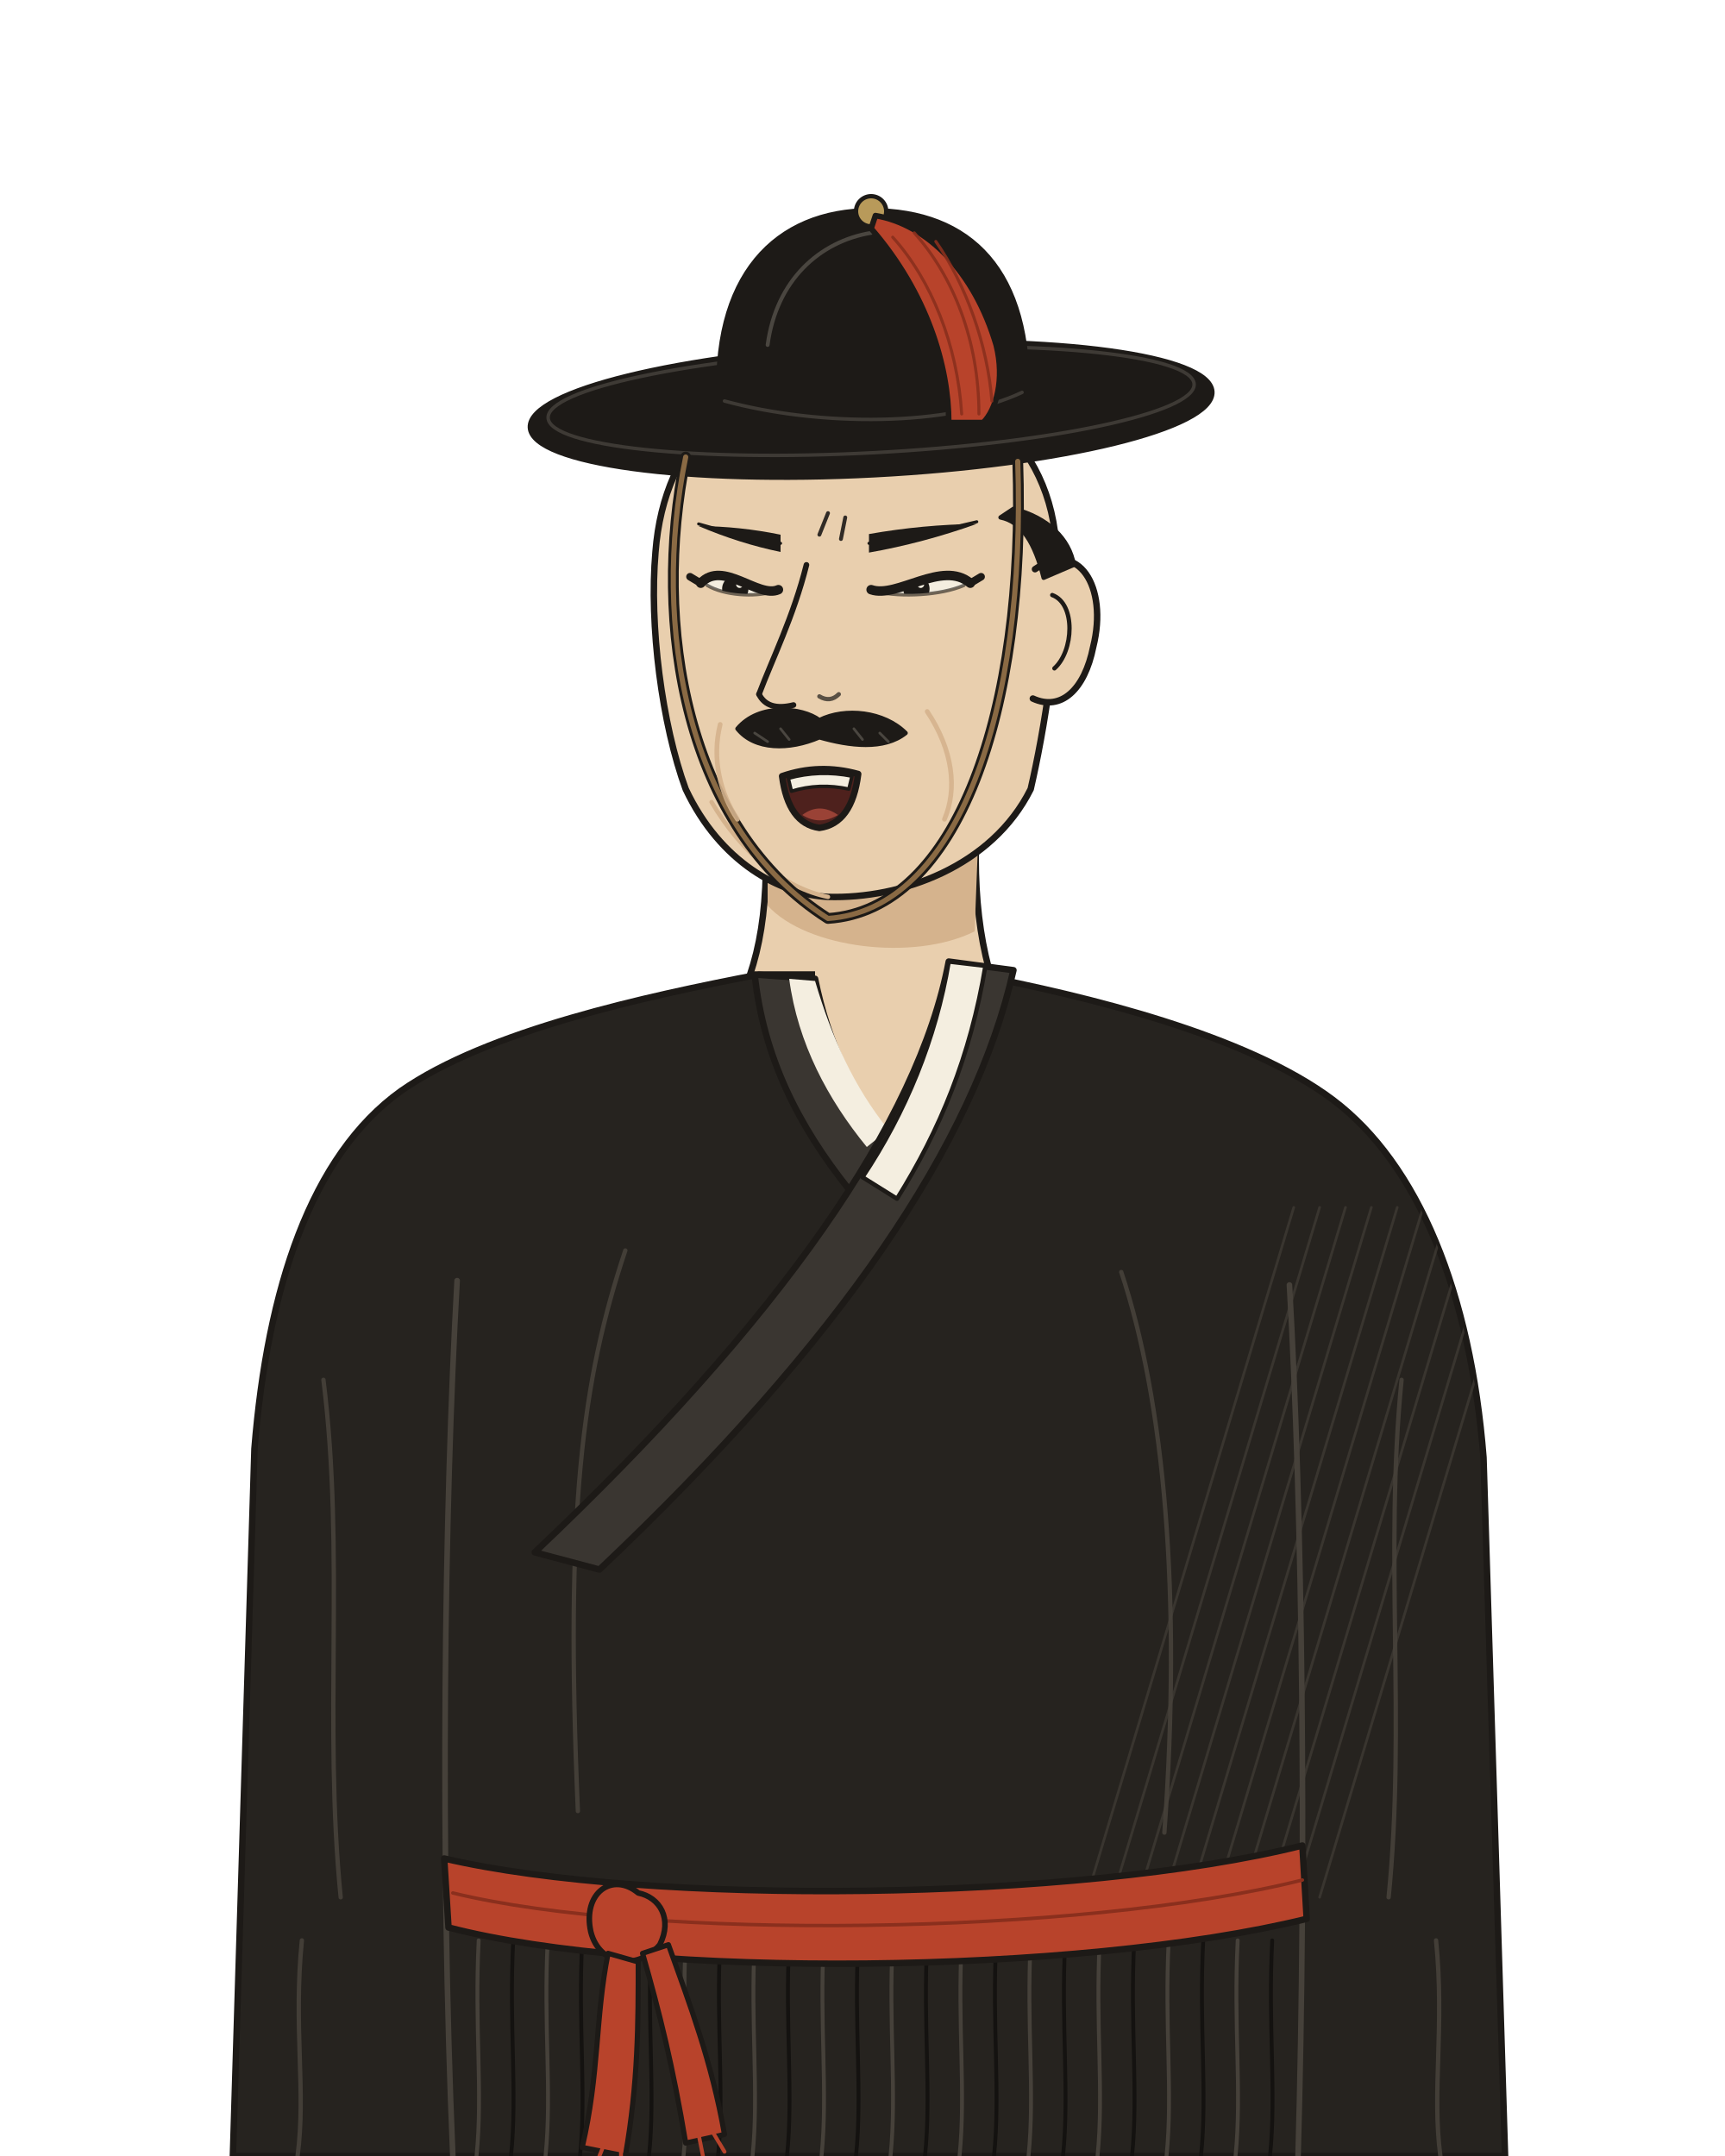
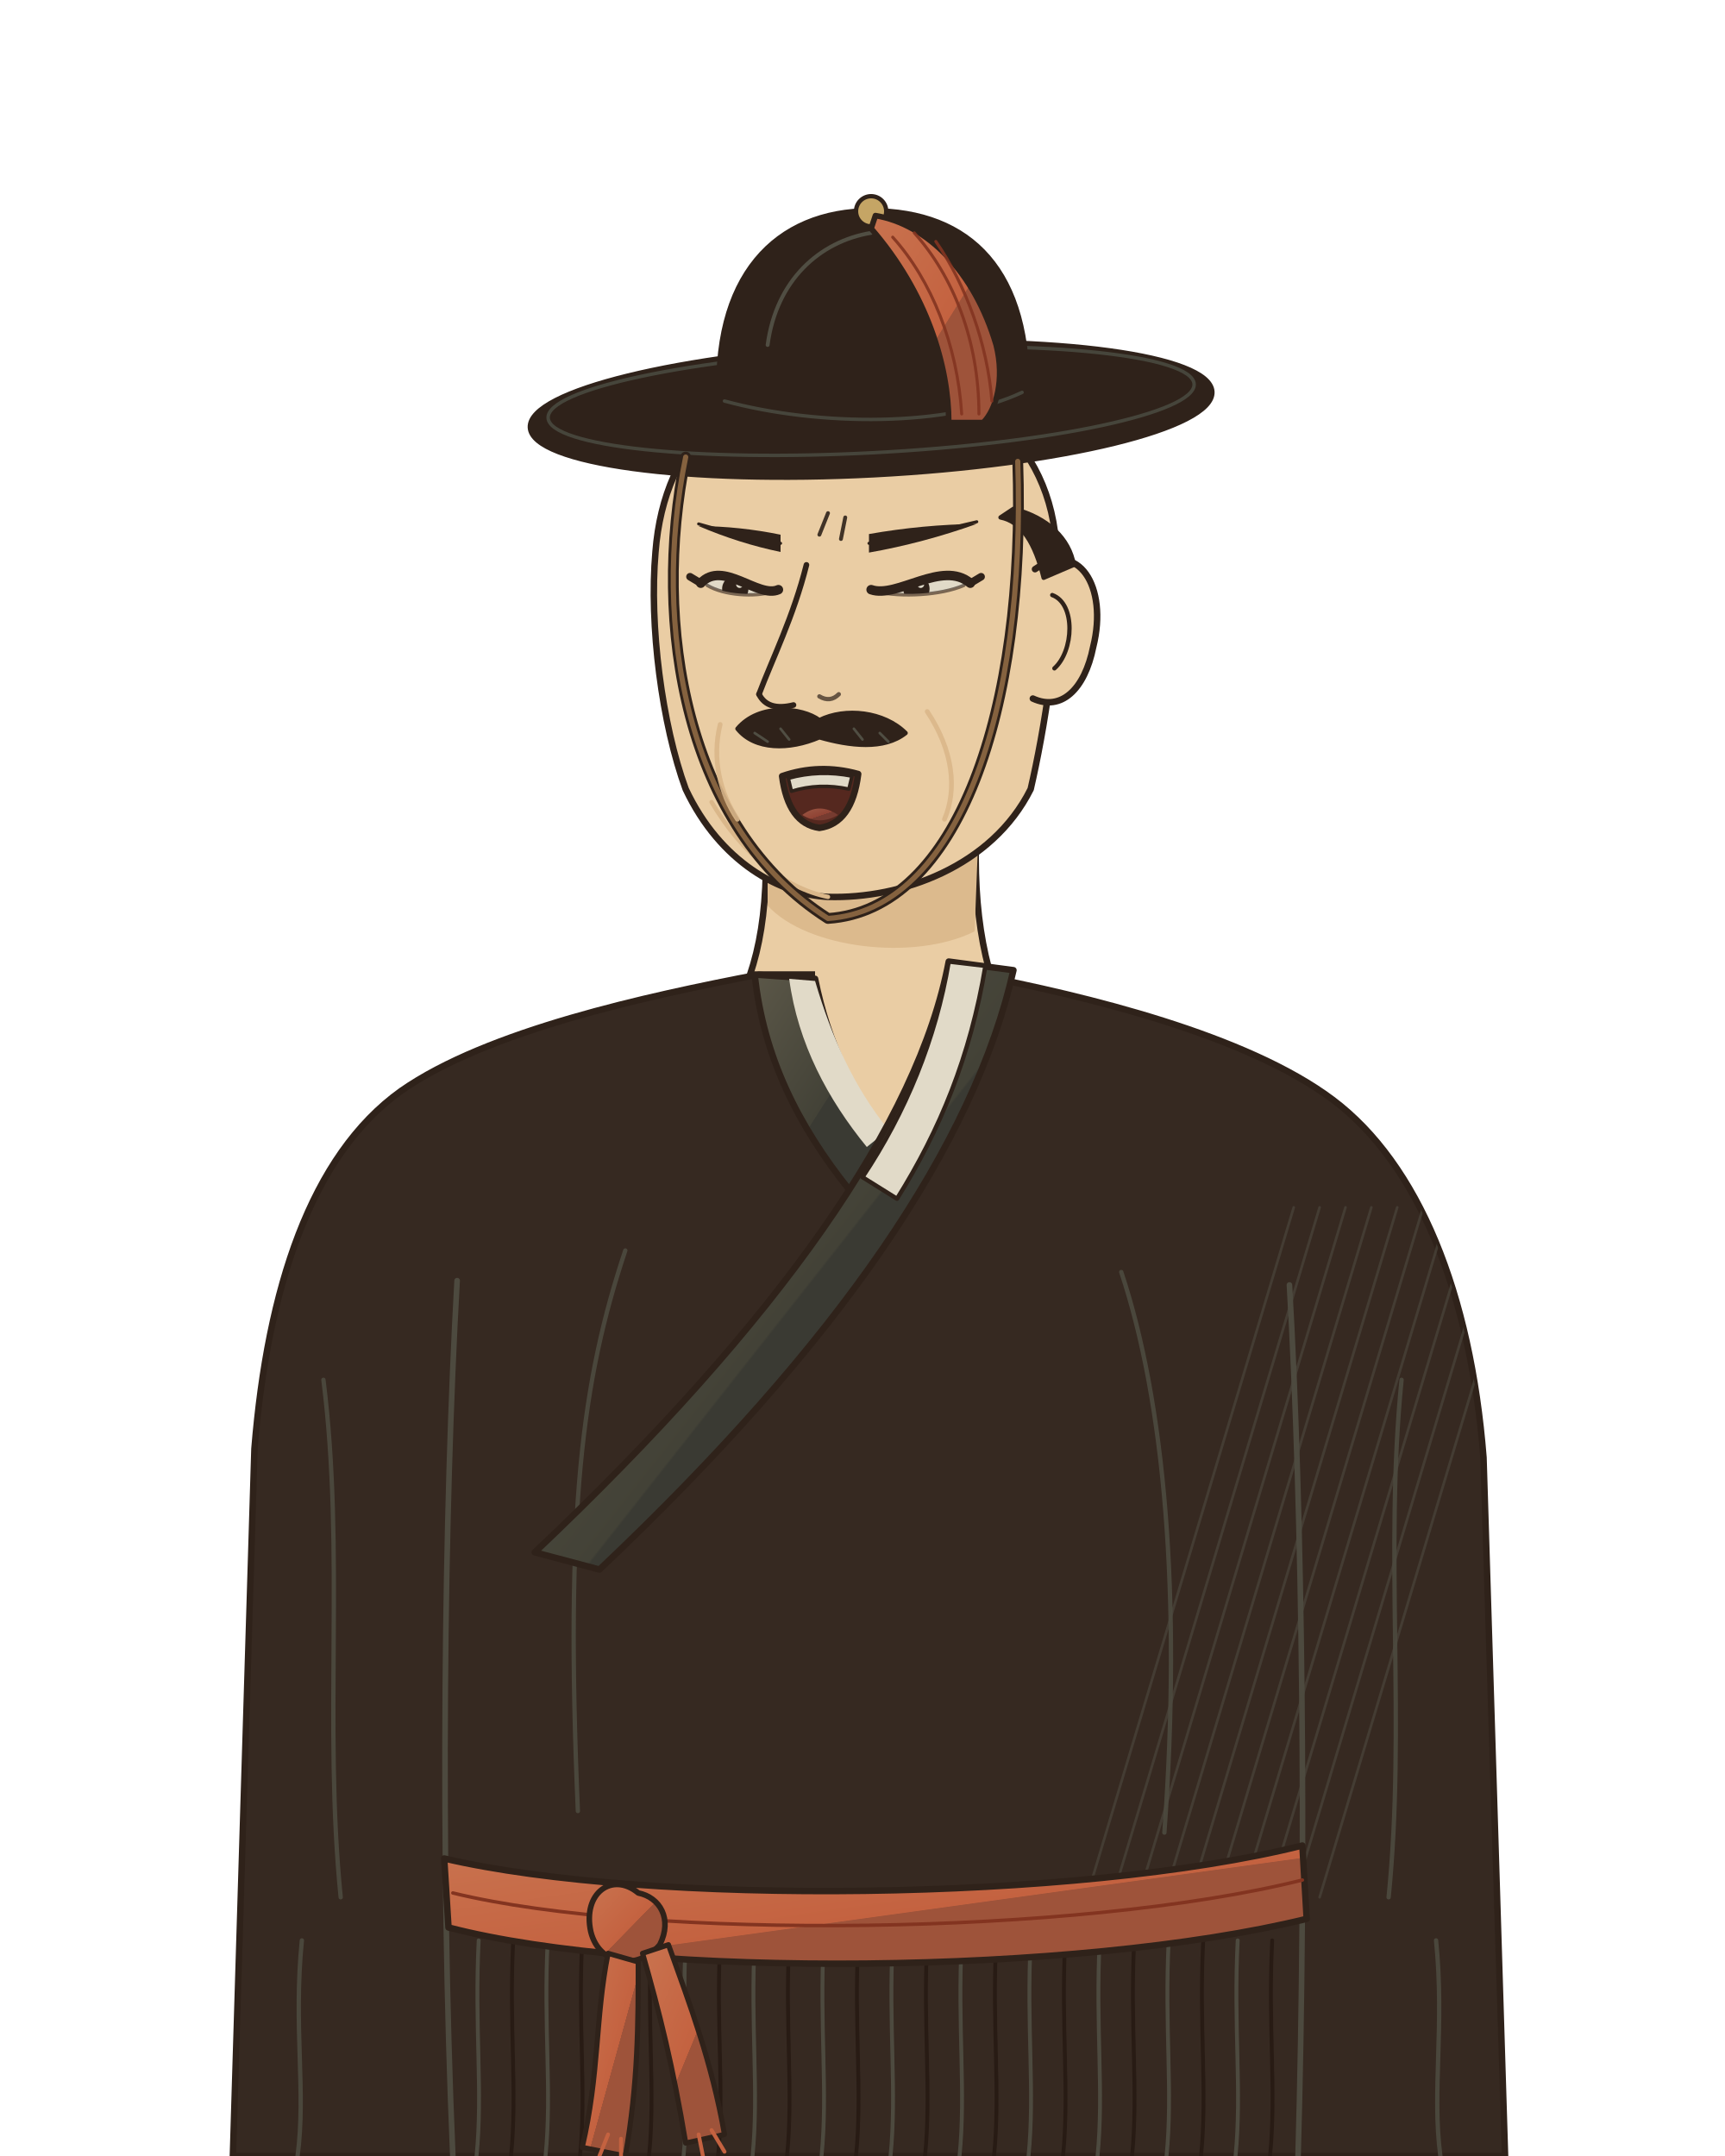
<svg xmlns="http://www.w3.org/2000/svg" viewBox="0 0 800 1000" width="800" height="1000">
+   <defs>
+     <linearGradient id="art-ink-0" x1="0" y1="0" x2="1" y2="1">
+       <stop offset="0" stop-color="#eacda4" />
+       <stop offset="0.55" stop-color="#eacda4" />
+       <stop offset="0.553" stop-color="#eacda4" />
+       <stop offset="1" stop-color="#eacda4" />
+     </linearGradient>
+     <linearGradient id="art-ink-1" x1="0" y1="0" x2="1" y2="1">
+       <stop offset="0" stop-color="#dcba8d" />
+       <stop offset="0.55" stop-color="#dcba8d" />
+       <stop offset="0.553" stop-color="#dcba8d" />
+       <stop offset="1" stop-color="#dcba8d" />
+     </linearGradient>
+     <linearGradient id="art-ink-2" x1="0" y1="0" x2="1" y2="1">
+       <stop offset="0" stop-color="#5b5748" />
+       <stop offset="0.55" stop-color="#434237" />
+       <stop offset="0.553" stop-color="#3a3a33" />
+       <stop offset="1" stop-color="#3a3a33" />
+     </linearGradient>
+     <linearGradient id="art-ink-3" x1="0" y1="0" x2="1" y2="1">
+       <stop offset="0" stop-color="#e1dac8" />
+       <stop offset="0.55" stop-color="#e1dac8" />
+       <stop offset="0.553" stop-color="#e1dac8" />
+       <stop offset="1" stop-color="#e1dac8" />
+     </linearGradient>
+     <linearGradient id="art-ink-4" x1="0" y1="0" x2="1" y2="1">
+       <stop offset="0" stop-color="#c9734f" />
+       <stop offset="0.55" stop-color="#c46240" />
+       <stop offset="0.553" stop-color="#9e533a" />
+       <stop offset="1" stop-color="#9e533a" />
+     </linearGradient>
+     <linearGradient id="art-ink-5" x1="0" y1="0" x2="1" y2="1">
+       <stop offset="0" stop-color="#9d5845" />
+       <stop offset="0.55" stop-color="#904334" />
+       <stop offset="0.553" stop-color="#763b30" />
+       <stop offset="1" stop-color="#763b30" />
+     </linearGradient>
+   </defs>
  <defs>
    <clipPath id="cbody">
      <path d="M 352 452 C 300 462 226 478 186 506 C 144 536 124 598 118 672 L 108 1000 L 698 1000 L 688 676 C 682 600 658 540 618 510 C 578 480 504 462 452 452 Z" />
    </clipPath>
  </defs>
  <g stroke-linecap="round" stroke-linejoin="round">
-     <path d="M 354.0 372 C 358.0 420 352.0 448 340.0 470 L 466.0 470 C 454.0 444 450.0 410 454.0 368 Z" fill="#e9cfae" stroke="#1d1a17" stroke-width="3" />
-     <path d="M 356.0 392 C 384.0 424 434.0 418 454.0 380 L 452.0 432 C 424.0 446 374.0 440 356.0 420 Z" fill="#d5b38d" stroke="none" />
-     <path d="M 352 452 C 300 462 226 478 186 506 C 144 536 124 598 118 672 L 108 1000 L 698 1000 L 688 676 C 682 600 658 540 618 510 C 578 480 504 462 452 452 Z" fill="#26231f" stroke="#1d1a17" stroke-width="3" />
-     <path d="M 212 594 C 206 700 204 860 210 1000" fill="none" stroke="#46413a" stroke-width="2.6" />
-     <path d="M 598 596 C 604 700 606 860 602 1000" fill="none" stroke="#46413a" stroke-width="2.6" />
-     <path d="M 150 640 C 160 720 150 800 158 880" fill="none" stroke="#46413a" stroke-width="2" opacity="0.9" />
-     <path d="M 650 640 C 642 720 652 800 644 880" fill="none" stroke="#46413a" stroke-width="2" opacity="0.9" />
-     <path d="M 290 580 C 270 640 262 700 268 840" fill="none" stroke="#46413a" stroke-width="2" opacity="0.9" />
-     <path d="M 520 590 C 540 650 548 740 540 850" fill="none" stroke="#46413a" stroke-width="2" opacity="0.9" />
-     <path d="M 140 900 C 136 940 142 970 138 1000" fill="none" stroke="#46413a" stroke-width="2" opacity="0.9" />
-     <path d="M 666 900 C 670 940 664 970 668 1000" fill="none" stroke="#46413a" stroke-width="2" opacity="0.9" />
-     <path d="M 222 900 C 220 940 224 970 221 1000" fill="none" stroke="#46413a" stroke-width="1.8" />
-     <path d="M 238 900 C 236 940 240 970 237 1000" fill="none" stroke="#141210" stroke-width="1.8" />
-     <path d="M 254 900 C 252 940 256 970 253 1000" fill="none" stroke="#46413a" stroke-width="1.8" />
-     <path d="M 270 900 C 268 940 272 970 269 1000" fill="none" stroke="#141210" stroke-width="1.8" />
-     <path d="M 286 900 C 284 940 288 970 285 1000" fill="none" stroke="#46413a" stroke-width="1.8" />
-     <path d="M 302 900 C 300 940 304 970 301 1000" fill="none" stroke="#141210" stroke-width="1.8" />
-     <path d="M 318 900 C 316 940 320 970 317 1000" fill="none" stroke="#46413a" stroke-width="1.8" />
-     <path d="M 334 900 C 332 940 336 970 333 1000" fill="none" stroke="#141210" stroke-width="1.8" />
-     <path d="M 350 900 C 348 940 352 970 349 1000" fill="none" stroke="#46413a" stroke-width="1.8" />
-     <path d="M 366 900 C 364 940 368 970 365 1000" fill="none" stroke="#141210" stroke-width="1.8" />
-     <path d="M 382 900 C 380 940 384 970 381 1000" fill="none" stroke="#46413a" stroke-width="1.8" />
-     <path d="M 398 900 C 396 940 400 970 397 1000" fill="none" stroke="#141210" stroke-width="1.8" />
-     <path d="M 414 900 C 412 940 416 970 413 1000" fill="none" stroke="#46413a" stroke-width="1.8" />
-     <path d="M 430 900 C 428 940 432 970 429 1000" fill="none" stroke="#141210" stroke-width="1.8" />
-     <path d="M 446 900 C 444 940 448 970 445 1000" fill="none" stroke="#46413a" stroke-width="1.8" />
-     <path d="M 462 900 C 460 940 464 970 461 1000" fill="none" stroke="#141210" stroke-width="1.8" />
-     <path d="M 478 900 C 476 940 480 970 477 1000" fill="none" stroke="#46413a" stroke-width="1.8" />
-     <path d="M 494 900 C 492 940 496 970 493 1000" fill="none" stroke="#141210" stroke-width="1.8" />
-     <path d="M 510 900 C 508 940 512 970 509 1000" fill="none" stroke="#46413a" stroke-width="1.8" />
-     <path d="M 526 900 C 524 940 528 970 525 1000" fill="none" stroke="#141210" stroke-width="1.8" />
-     <path d="M 542 900 C 540 940 544 970 541 1000" fill="none" stroke="#46413a" stroke-width="1.8" />
-     <path d="M 558 900 C 556 940 560 970 557 1000" fill="none" stroke="#141210" stroke-width="1.8" />
-     <path d="M 574 900 C 572 940 576 970 573 1000" fill="none" stroke="#46413a" stroke-width="1.8" />
-     <path d="M 590 900 C 588 940 592 970 589 1000" fill="none" stroke="#141210" stroke-width="1.8" />
+     <path d="M 354.0 372 C 358.0 420 352.0 448 340.0 470 L 466.0 470 C 454.0 444 450.0 410 454.0 368 Z" fill="url(#art-ink-0)" stroke="#2f221a" stroke-width="3" />
+     <path d="M 356.0 392 C 384.0 424 434.0 418 454.0 380 L 452.0 432 C 424.0 446 374.0 440 356.0 420 Z" fill="url(#art-ink-1)" stroke="none" />
+     <path d="M 352 452 C 300 462 226 478 186 506 C 144 536 124 598 118 672 L 108 1000 L 698 1000 L 688 676 C 682 600 658 540 618 510 C 578 480 504 462 452 452 Z" fill="#362921" stroke="#2f221a" stroke-width="3" />
+     <path d="M 212 594 C 206 700 204 860 210 1000" fill="none" stroke="#4d4a3f" stroke-width="2.6" />
+     <path d="M 598 596 C 604 700 606 860 602 1000" fill="none" stroke="#4d4a3f" stroke-width="2.6" />
+     <path d="M 150 640 C 160 720 150 800 158 880" fill="none" stroke="#4d4a3f" stroke-width="2" opacity="0.9" />
+     <path d="M 650 640 C 642 720 652 800 644 880" fill="none" stroke="#4d4a3f" stroke-width="2" opacity="0.9" />
+     <path d="M 290 580 C 270 640 262 700 268 840" fill="none" stroke="#4d4a3f" stroke-width="2" opacity="0.9" />
+     <path d="M 520 590 C 540 650 548 740 540 850" fill="none" stroke="#4d4a3f" stroke-width="2" opacity="0.9" />
+     <path d="M 140 900 C 136 940 142 970 138 1000" fill="none" stroke="#4d4a3f" stroke-width="2" opacity="0.9" />
+     <path d="M 666 900 C 670 940 664 970 668 1000" fill="none" stroke="#4d4a3f" stroke-width="2" opacity="0.9" />
+     <path d="M 222 900 C 220 940 224 970 221 1000" fill="none" stroke="#4d4a3f" stroke-width="1.8" />
+     <path d="M 238 900 C 236 940 240 970 237 1000" fill="none" stroke="#281b14" stroke-width="1.8" />
+     <path d="M 254 900 C 252 940 256 970 253 1000" fill="none" stroke="#4d4a3f" stroke-width="1.8" />
+     <path d="M 270 900 C 268 940 272 970 269 1000" fill="none" stroke="#281b14" stroke-width="1.8" />
+     <path d="M 286 900 C 284 940 288 970 285 1000" fill="none" stroke="#4d4a3f" stroke-width="1.8" />
+     <path d="M 302 900 C 300 940 304 970 301 1000" fill="none" stroke="#281b14" stroke-width="1.8" />
+     <path d="M 318 900 C 316 940 320 970 317 1000" fill="none" stroke="#4d4a3f" stroke-width="1.8" />
+     <path d="M 334 900 C 332 940 336 970 333 1000" fill="none" stroke="#281b14" stroke-width="1.8" />
+     <path d="M 350 900 C 348 940 352 970 349 1000" fill="none" stroke="#4d4a3f" stroke-width="1.8" />
+     <path d="M 366 900 C 364 940 368 970 365 1000" fill="none" stroke="#281b14" stroke-width="1.8" />
+     <path d="M 382 900 C 380 940 384 970 381 1000" fill="none" stroke="#4d4a3f" stroke-width="1.8" />
+     <path d="M 398 900 C 396 940 400 970 397 1000" fill="none" stroke="#281b14" stroke-width="1.8" />
+     <path d="M 414 900 C 412 940 416 970 413 1000" fill="none" stroke="#4d4a3f" stroke-width="1.8" />
+     <path d="M 430 900 C 428 940 432 970 429 1000" fill="none" stroke="#281b14" stroke-width="1.8" />
+     <path d="M 446 900 C 444 940 448 970 445 1000" fill="none" stroke="#4d4a3f" stroke-width="1.8" />
+     <path d="M 462 900 C 460 940 464 970 461 1000" fill="none" stroke="#281b14" stroke-width="1.8" />
+     <path d="M 478 900 C 476 940 480 970 477 1000" fill="none" stroke="#4d4a3f" stroke-width="1.8" />
+     <path d="M 494 900 C 492 940 496 970 493 1000" fill="none" stroke="#281b14" stroke-width="1.8" />
+     <path d="M 510 900 C 508 940 512 970 509 1000" fill="none" stroke="#4d4a3f" stroke-width="1.8" />
+     <path d="M 526 900 C 524 940 528 970 525 1000" fill="none" stroke="#281b14" stroke-width="1.8" />
+     <path d="M 542 900 C 540 940 544 970 541 1000" fill="none" stroke="#4d4a3f" stroke-width="1.8" />
+     <path d="M 558 900 C 556 940 560 970 557 1000" fill="none" stroke="#281b14" stroke-width="1.8" />
+     <path d="M 574 900 C 572 940 576 970 573 1000" fill="none" stroke="#4d4a3f" stroke-width="1.8" />
+     <path d="M 590 900 C 588 940 592 970 589 1000" fill="none" stroke="#281b14" stroke-width="1.8" />
    <g clip-path="url(#cbody)">
-       <path d="M 600 560 L 504 880" fill="none" stroke="#46413a" stroke-width="1.2" opacity="0.6" />
-       <path d="M 612 560 L 516 880" fill="none" stroke="#46413a" stroke-width="1.2" opacity="0.6" />
-       <path d="M 624 560 L 528 880" fill="none" stroke="#46413a" stroke-width="1.2" opacity="0.6" />
-       <path d="M 636 560 L 540 880" fill="none" stroke="#46413a" stroke-width="1.2" opacity="0.6" />
-       <path d="M 648 560 L 552 880" fill="none" stroke="#46413a" stroke-width="1.2" opacity="0.6" />
-       <path d="M 660 560 L 564 880" fill="none" stroke="#46413a" stroke-width="1.2" opacity="0.6" />
-       <path d="M 672 560 L 576 880" fill="none" stroke="#46413a" stroke-width="1.2" opacity="0.6" />
-       <path d="M 684 560 L 588 880" fill="none" stroke="#46413a" stroke-width="1.2" opacity="0.6" />
-       <path d="M 696 560 L 600 880" fill="none" stroke="#46413a" stroke-width="1.2" opacity="0.6" />
-       <path d="M 708 560 L 612 880" fill="none" stroke="#46413a" stroke-width="1.2" opacity="0.6" />
+       <path d="M 600 560 L 504 880" fill="none" stroke="#4d4a3f" stroke-width="1.2" opacity="0.6" />
+       <path d="M 612 560 L 516 880" fill="none" stroke="#4d4a3f" stroke-width="1.2" opacity="0.6" />
+       <path d="M 624 560 L 528 880" fill="none" stroke="#4d4a3f" stroke-width="1.2" opacity="0.6" />
+       <path d="M 636 560 L 540 880" fill="none" stroke="#4d4a3f" stroke-width="1.2" opacity="0.6" />
+       <path d="M 648 560 L 552 880" fill="none" stroke="#4d4a3f" stroke-width="1.2" opacity="0.6" />
+       <path d="M 660 560 L 564 880" fill="none" stroke="#4d4a3f" stroke-width="1.2" opacity="0.6" />
+       <path d="M 672 560 L 576 880" fill="none" stroke="#4d4a3f" stroke-width="1.2" opacity="0.6" />
+       <path d="M 684 560 L 588 880" fill="none" stroke="#4d4a3f" stroke-width="1.2" opacity="0.6" />
+       <path d="M 696 560 L 600 880" fill="none" stroke="#4d4a3f" stroke-width="1.2" opacity="0.6" />
+       <path d="M 708 560 L 612 880" fill="none" stroke="#4d4a3f" stroke-width="1.2" opacity="0.6" />
    </g>
-     <path d="M 378 450 L 446 448 C 436 492 420 516 404 540 C 392 516 384 490 378 456 Z" fill="#e9cfae" stroke="none" />
-     <path d="M 350 452 C 354 490 370 522 394 552 L 414 534 C 396 508 384 484 378 454 Z" fill="#3a3631" stroke="#1d1a17" stroke-width="3" />
-     <path d="M 366 454 C 370 484 384 510 402 532 L 412 524 C 396 504 386 482 378 455 Z" fill="#f4eee0" stroke="none" />
-     <path d="M 440 446 C 426 520 362 612 248 720 L 278 728 C 390 622 452 530 470 450 Z" fill="#3a3631" stroke="#1d1a17" stroke-width="3" />
-     <path d="M 440 446 C 434 482 420 516 400 546 L 416 556 C 436 524 450 490 457 448 Z" fill="#f4eee0" stroke="#1d1a17" stroke-width="2" />
-     <path d="M 206 862 C 300 884 500 882 604 856 L 606 890 C 500 916 300 918 208 894 Z" fill="#b8432b" stroke="#1d1a17" stroke-width="3" />
-     <path d="M 210 878 C 300 900 500 898 604 872" fill="none" stroke="#8a2f1d" stroke-width="1.6" />
-     <path d="M 296 878 C 284 868 270 878 274 896 C 278 912 296 914 306 902 C 312 890 306 880 296 878 Z" fill="#b8432b" stroke="#1d1a17" stroke-width="2.6" />
-     <path d="M 282 906 C 276 936 278 962 270 996 L 290 1000 C 296 966 296 938 296 910 Z" fill="#b8432b" stroke="#1d1a17" stroke-width="2.4" />
-     <path d="M 298 906 C 306 934 312 958 318 994 L 336 990 C 330 956 320 930 310 902 Z" fill="#b8432b" stroke="#1d1a17" stroke-width="2.4" />
-     <path d="M 282 990 l -4 10 M 288 992 l 0 8 M 324 990 l 2 10 M 330 988 l 6 10" fill="none" stroke="#b8432b" stroke-width="1.8" />
-     <path d="M 394 172 C 342 172 308 204 304 256 C 301 290 307 336 318 366 C 334 400 362 415 384 416 C 418 417 460 402 478 366 C 484 340 492 294 490 256 C 488 204 448 172 394 172 Z" fill="#e9cfae" stroke="#1d1a17" stroke-width="3" />
-     <path d="M 330 372 C 344 396 364 412 384 416" fill="none" stroke="#d5b38d" stroke-width="2" />
-     <path d="M 480 264 C 500 250 514 272 507 300 C 503 320 492 330 479 324" fill="#e9cfae" stroke="#1d1a17" stroke-width="3" />
-     <path d="M 488 276 C 499 280 498 302 489 310" fill="none" stroke="#1d1a17" stroke-width="2" />
-     <path d="M 470 236 C 486 240 496 250 498 262 L 484 268 C 480 252 474 242 464 240 Z" fill="#1d1a17" stroke="#1d1a17" stroke-width="2" />
-     <ellipse cx="404" cy="190" rx="158" ry="30" fill="#1d1a17" stroke="#1d1a17" stroke-width="3" transform="rotate(-3 404 190)" />
-     <ellipse cx="404" cy="186" rx="150" ry="24" fill="none" stroke="#3e3a35" stroke-width="1.6" transform="rotate(-3 404 186)" />
-     <path d="M 334 190 C 330 128 360 98 404 98 C 450 98 478 126 476 186 C 450 204 360 206 334 190 Z" fill="#1d1a17" stroke="#1d1a17" stroke-width="3" />
-     <path d="M 356 160 C 360 130 380 112 404 108" fill="none" stroke="#4a4640" stroke-width="1.8" />
-     <path d="M 336 186 C 380 198 440 198 474 182" fill="none" stroke="#3e3a35" stroke-width="1.6" />
-     <circle cx="404" cy="98" r="7" fill="#b89a5a" stroke="#1d1a17" stroke-width="2" />
-     <path d="M 406 100 C 430 104 452 126 462 160 C 466 176 462 190 456 196 L 440 196 C 440 170 430 136 404 106 Z" fill="#b8432b" stroke="#1d1a17" stroke-width="2.6" />
-     <path d="M 414 110 C 432 130 444 160 446 192" fill="none" stroke="#8a2f1d" stroke-width="1.4" opacity="0.9" />
-     <path d="M 424 108 C 442 128 454 158 454 192" fill="none" stroke="#8a2f1d" stroke-width="1.4" opacity="0.9" />
-     <path d="M 434 112 C 448 132 458 160 460 186" fill="none" stroke="#8a2f1d" stroke-width="1.4" opacity="0.9" />
-     <path d="M 318 212 C 302 290 318 384 384 426 C 444 422 476 330 472 214" fill="none" stroke="#1d1a17" stroke-width="5" />
-     <path d="M 318 212 C 302 290 318 384 384 426 C 444 422 476 330 472 214" fill="none" stroke="#8a6a44" stroke-width="2.4" />
-     <path d="M 374 262 C 368 286 358 306 352 322" fill="none" stroke="#1d1a17" stroke-width="2.6" />
-     <path d="M 352 322 Q 356 330 368 327" fill="none" stroke="#1d1a17" stroke-width="2.6" />
-     <path d="M 380 323 q 5 3 9 -1" fill="none" stroke="#1d1a17" stroke-width="2" opacity="0.7" />
-     <path d="M 342 338 C 352 326 372 328 380 334 C 392 328 410 330 420 340 C 410 348 394 346 380 342 C 366 348 350 348 342 338 Z" fill="#1d1a17" stroke="#1d1a17" stroke-width="2" />
-     <path d="M 350 340 l 6 4 M 362 338 l 4 5 M 396 338 l 4 5 M 408 340 l 4 4" fill="none" stroke="#4a4640" stroke-width="1.2" />
-     <path d="M 334 336 C 330 352 334 368 342 380" fill="none" stroke="#d5b38d" stroke-width="2.2" opacity="0.9" />
-     <path d="M 430 330 C 442 348 444 366 438 380" fill="none" stroke="#d5b38d" stroke-width="2.2" opacity="0.9" />
-     <path d="M 362.0 256.0 Q 343.0 252.1 324.0 244.0 Q 343.0 244.1 362.0 248.0 Z" fill="#1d1a17" stroke="none" />
-     <path d="M 362.0 252.0 Q 343.0 248.5 324.0 243.0" fill="none" stroke="#1d1a17" stroke-width="1.4" />
-     <path d="M 403.0 256.3 Q 428.0 251.9 453.0 243.0 Q 428.0 243.3 403.0 247.7 Z" fill="#1d1a17" stroke="none" />
-     <path d="M 403.0 252.0 Q 428.0 248.0 453.0 242.0" fill="none" stroke="#1d1a17" stroke-width="1.4" />
+     <path d="M 378 450 L 446 448 C 436 492 420 516 404 540 C 392 516 384 490 378 456 Z" fill="url(#art-ink-0)" stroke="none" />
+     <path d="M 350 452 C 354 490 370 522 394 552 L 414 534 C 396 508 384 484 378 454 Z" fill="url(#art-ink-2)" stroke="#2f221a" stroke-width="3" />
+     <path d="M 366 454 C 370 484 384 510 402 532 L 412 524 C 396 504 386 482 378 455 Z" fill="url(#art-ink-3)" stroke="none" />
+     <path d="M 440 446 C 426 520 362 612 248 720 L 278 728 C 390 622 452 530 470 450 Z" fill="url(#art-ink-2)" stroke="#2f221a" stroke-width="3" />
+     <path d="M 440 446 C 434 482 420 516 400 546 L 416 556 C 436 524 450 490 457 448 Z" fill="url(#art-ink-3)" stroke="#2f221a" stroke-width="2" />
+     <path d="M 206 862 C 300 884 500 882 604 856 L 606 890 C 500 916 300 918 208 894 Z" fill="url(#art-ink-4)" stroke="#2f221a" stroke-width="3" />
+     <path d="M 210 878 C 300 900 500 898 604 872" fill="none" stroke="#833420" stroke-width="1.6" />
+     <path d="M 296 878 C 284 868 270 878 274 896 C 278 912 296 914 306 902 C 312 890 306 880 296 878 Z" fill="url(#art-ink-4)" stroke="#2f221a" stroke-width="2.6" />
+     <path d="M 282 906 C 276 936 278 962 270 996 L 290 1000 C 296 966 296 938 296 910 Z" fill="url(#art-ink-4)" stroke="#2f221a" stroke-width="2.4" />
+     <path d="M 298 906 C 306 934 312 958 318 994 L 336 990 C 330 956 320 930 310 902 Z" fill="url(#art-ink-4)" stroke="#2f221a" stroke-width="2.4" />
+     <path d="M 282 990 l -4 10 M 288 992 l 0 8 M 324 990 l 2 10 M 330 988 l 6 10" fill="none" stroke="#c46240" stroke-width="1.8" />
+     <path d="M 394 172 C 342 172 308 204 304 256 C 301 290 307 336 318 366 C 334 400 362 415 384 416 C 418 417 460 402 478 366 C 484 340 492 294 490 256 C 488 204 448 172 394 172 Z" fill="url(#art-ink-0)" stroke="#2f221a" stroke-width="3" />
+     <path d="M 330 372 C 344 396 364 412 384 416" fill="none" stroke="#dab78a" stroke-width="2" />
+     <path d="M 480 264 C 500 250 514 272 507 300 C 503 320 492 330 479 324" fill="url(#art-ink-0)" stroke="#2f221a" stroke-width="3" />
+     <path d="M 488 276 C 499 280 498 302 489 310" fill="none" stroke="#2f221a" stroke-width="2" />
+     <path d="M 470 236 C 486 240 496 250 498 262 L 484 268 C 480 252 474 242 464 240 Z" fill="#2f221a" stroke="#2f221a" stroke-width="2" />
+     <ellipse cx="404" cy="190" rx="158" ry="30" fill="#2f221a" stroke="#2f221a" stroke-width="3" transform="rotate(-3 404 190)" />
+     <ellipse cx="404" cy="186" rx="150" ry="24" fill="none" stroke="#46453b" stroke-width="1.6" transform="rotate(-3 404 186)" />
+     <path d="M 334 190 C 330 128 360 98 404 98 C 450 98 478 126 476 186 C 450 204 360 206 334 190 Z" fill="#2f221a" stroke="#2f221a" stroke-width="3" />
+     <path d="M 356 160 C 360 130 380 112 404 108" fill="none" stroke="#504e43" stroke-width="1.8" />
+     <path d="M 336 186 C 380 198 440 198 474 182" fill="none" stroke="#46453b" stroke-width="1.6" />
+     <circle cx="404" cy="98" r="7" fill="#c5a565" stroke="#2f221a" stroke-width="2" />
+     <path d="M 406 100 C 430 104 452 126 462 160 C 466 176 462 190 456 196 L 440 196 C 440 170 430 136 404 106 Z" fill="url(#art-ink-4)" stroke="#2f221a" stroke-width="2.6" />
+     <path d="M 414 110 C 432 130 444 160 446 192" fill="none" stroke="#833420" stroke-width="1.4" opacity="0.9" />
+     <path d="M 424 108 C 442 128 454 158 454 192" fill="none" stroke="#833420" stroke-width="1.4" opacity="0.9" />
+     <path d="M 434 112 C 448 132 458 160 460 186" fill="none" stroke="#833420" stroke-width="1.4" opacity="0.9" />
+     <path d="M 318 212 C 302 290 318 384 384 426 C 444 422 476 330 472 214" fill="none" stroke="#2f221a" stroke-width="5" />
+     <path d="M 318 212 C 302 290 318 384 384 426 C 444 422 476 330 472 214" fill="none" stroke="#85623f" stroke-width="2.4" />
+     <path d="M 374 262 C 368 286 358 306 352 322" fill="none" stroke="#2f221a" stroke-width="2.6" />
+     <path d="M 352 322 Q 356 330 368 327" fill="none" stroke="#2f221a" stroke-width="2.6" />
+     <path d="M 380 323 q 5 3 9 -1" fill="none" stroke="#2f221a" stroke-width="2" opacity="0.7" />
+     <path d="M 342 338 C 352 326 372 328 380 334 C 392 328 410 330 420 340 C 410 348 394 346 380 342 C 366 348 350 348 342 338 Z" fill="#2f221a" stroke="#2f221a" stroke-width="2" />
+     <path d="M 350 340 l 6 4 M 362 338 l 4 5 M 396 338 l 4 5 M 408 340 l 4 4" fill="none" stroke="#504e43" stroke-width="1.2" />
+     <path d="M 334 336 C 330 352 334 368 342 380" fill="none" stroke="#dab78a" stroke-width="2.2" opacity="0.9" />
+     <path d="M 430 330 C 442 348 444 366 438 380" fill="none" stroke="#dab78a" stroke-width="2.2" opacity="0.9" />
+     <path d="M 362.0 256.0 Q 343.0 252.1 324.0 244.0 Q 343.0 244.1 362.0 248.0 Z" fill="#2f221a" stroke="none" />
+     <path d="M 362.0 252.0 Q 343.0 248.5 324.0 243.0" fill="none" stroke="#2f221a" stroke-width="1.4" />
+     <path d="M 403.0 256.3 Q 428.0 251.9 453.0 243.0 Q 428.0 243.3 403.0 247.7 Z" fill="#2f221a" stroke="none" />
+     <path d="M 403.0 252.0 Q 428.0 248.0 453.0 242.0" fill="none" stroke="#2f221a" stroke-width="1.4" />
    <clipPath id="ecsa">
      <path d="M 325.0 270.5 C 335.1 259.5 351.6 277.7 361.0 273.5 C 350.2 276.8 336.5 276.0 325.0 270.5 Z" />
    </clipPath>
-     <path d="M 325.0 270.5 C 335.1 259.5 351.6 277.7 361.0 273.5 C 350.2 276.8 336.5 276.0 325.0 270.5 Z" fill="#f4eee0" stroke="none" />
+     <path d="M 325.0 270.5 C 335.1 259.5 351.6 277.7 361.0 273.5 C 350.2 276.8 336.5 276.0 325.0 270.5 Z" fill="url(#art-ink-3)" stroke="none" />
    <g clip-path="url(#ecsa)">
-       <circle cx="341.0" cy="273.1" r="6.1" fill="#1d1a17" />
-       <circle cx="343.0" cy="271.1" r="1.6" fill="#f4eee0" />
+       <circle cx="341.0" cy="273.1" r="6.1" fill="#2f221a" />
+       <circle cx="343.0" cy="271.1" r="1.6" fill="#dfd9c8" />
    </g>
-     <path d="M 325.0 270.5 C 335.1 259.5 351.6 277.7 361.0 273.5" fill="none" stroke="#1d1a17" stroke-width="4.4" />
-     <path d="M 325.0 270.5 l -5.0 -3.0" fill="none" stroke="#1d1a17" stroke-width="3.52" />
-     <path d="M 358.0 274.5 C 350.2 277.0 335.8 276.2 328.0 271.5" fill="none" stroke="#1d1a17" stroke-width="1.6" opacity="0.6" />
+     <path d="M 325.0 270.5 C 335.1 259.5 351.6 277.7 361.0 273.5" fill="none" stroke="#2f221a" stroke-width="4.4" />
+     <path d="M 325.0 270.5 l -5.0 -3.0" fill="none" stroke="#2f221a" stroke-width="3.52" />
+     <path d="M 358.0 274.5 C 350.2 277.0 335.8 276.2 328.0 271.5" fill="none" stroke="#2f221a" stroke-width="1.6" opacity="0.6" />
    <clipPath id="ecsb">
      <path d="M 450.0 270.5 C 437.1 259.5 416.0 277.7 404.0 273.5 C 417.8 276.8 435.3 276.0 450.0 270.5 Z" />
    </clipPath>
-     <path d="M 450.0 270.5 C 437.1 259.5 416.0 277.7 404.0 273.5 C 417.8 276.8 435.3 276.0 450.0 270.5 Z" fill="#f4eee0" stroke="none" />
+     <path d="M 450.0 270.5 C 437.1 259.5 416.0 277.7 404.0 273.5 C 417.8 276.8 435.3 276.0 450.0 270.5 Z" fill="url(#art-ink-3)" stroke="none" />
    <g clip-path="url(#ecsb)">
-       <circle cx="425.0" cy="273.1" r="6.1" fill="#1d1a17" />
-       <circle cx="427.0" cy="271.1" r="1.6" fill="#f4eee0" />
+       <circle cx="425.0" cy="273.1" r="6.1" fill="#2f221a" />
+       <circle cx="427.0" cy="271.1" r="1.6" fill="#dfd9c8" />
    </g>
-     <path d="M 450.0 270.5 C 437.1 259.5 416.0 277.7 404.0 273.5" fill="none" stroke="#1d1a17" stroke-width="4.4" />
-     <path d="M 450.0 270.5 l 5.0 -3.0" fill="none" stroke="#1d1a17" stroke-width="3.52" />
-     <path d="M 407.0 274.5 C 417.8 277.0 436.2 276.2 447.0 271.5" fill="none" stroke="#1d1a17" stroke-width="1.6" opacity="0.6" />
-     <path d="M 362.72 360 Q 380 354 398.0 359 Q 395.12 382 380 384 Q 365.6 382 362.72 360 Z" fill="#4e211d" stroke="#1d1a17" stroke-width="3" />
-     <path d="M 365.6 361 Q 380 357 395.12 360 L 393.68 366 Q 380 363 367.04 367 Z" fill="#f4eee0" stroke="#1d1a17" stroke-width="1.6" />
-     <path d="M 372.08 378 Q 380 372 388.64 378 Q 380 383 372.08 378 Z" fill="#9a4236" stroke="none" />
-     <path d="M 380 248 l 4 -10 M 390 250 l 2 -10" fill="none" stroke="#1d1a17" stroke-width="1.8" opacity="0.9" />
+     <path d="M 450.0 270.5 C 437.1 259.5 416.0 277.7 404.0 273.5" fill="none" stroke="#2f221a" stroke-width="4.4" />
+     <path d="M 450.0 270.5 l 5.0 -3.0" fill="none" stroke="#2f221a" stroke-width="3.52" />
+     <path d="M 407.0 274.5 C 417.8 277.0 436.2 276.2 447.0 271.5" fill="none" stroke="#2f221a" stroke-width="1.6" opacity="0.6" />
+     <path d="M 362.72 360 Q 380 354 398.0 359 Q 395.12 382 380 384 Q 365.6 382 362.72 360 Z" fill="#55281f" stroke="#2f221a" stroke-width="3" />
+     <path d="M 365.6 361 Q 380 357 395.12 360 L 393.68 366 Q 380 363 367.04 367 Z" fill="url(#art-ink-3)" stroke="#2f221a" stroke-width="1.6" />
+     <path d="M 372.08 378 Q 380 372 388.64 378 Q 380 383 372.08 378 Z" fill="url(#art-ink-5)" stroke="none" />
+     <path d="M 380 248 l 4 -10 M 390 250 l 2 -10" fill="none" stroke="#2f221a" stroke-width="1.8" opacity="0.9" />
  </g>
</svg>
